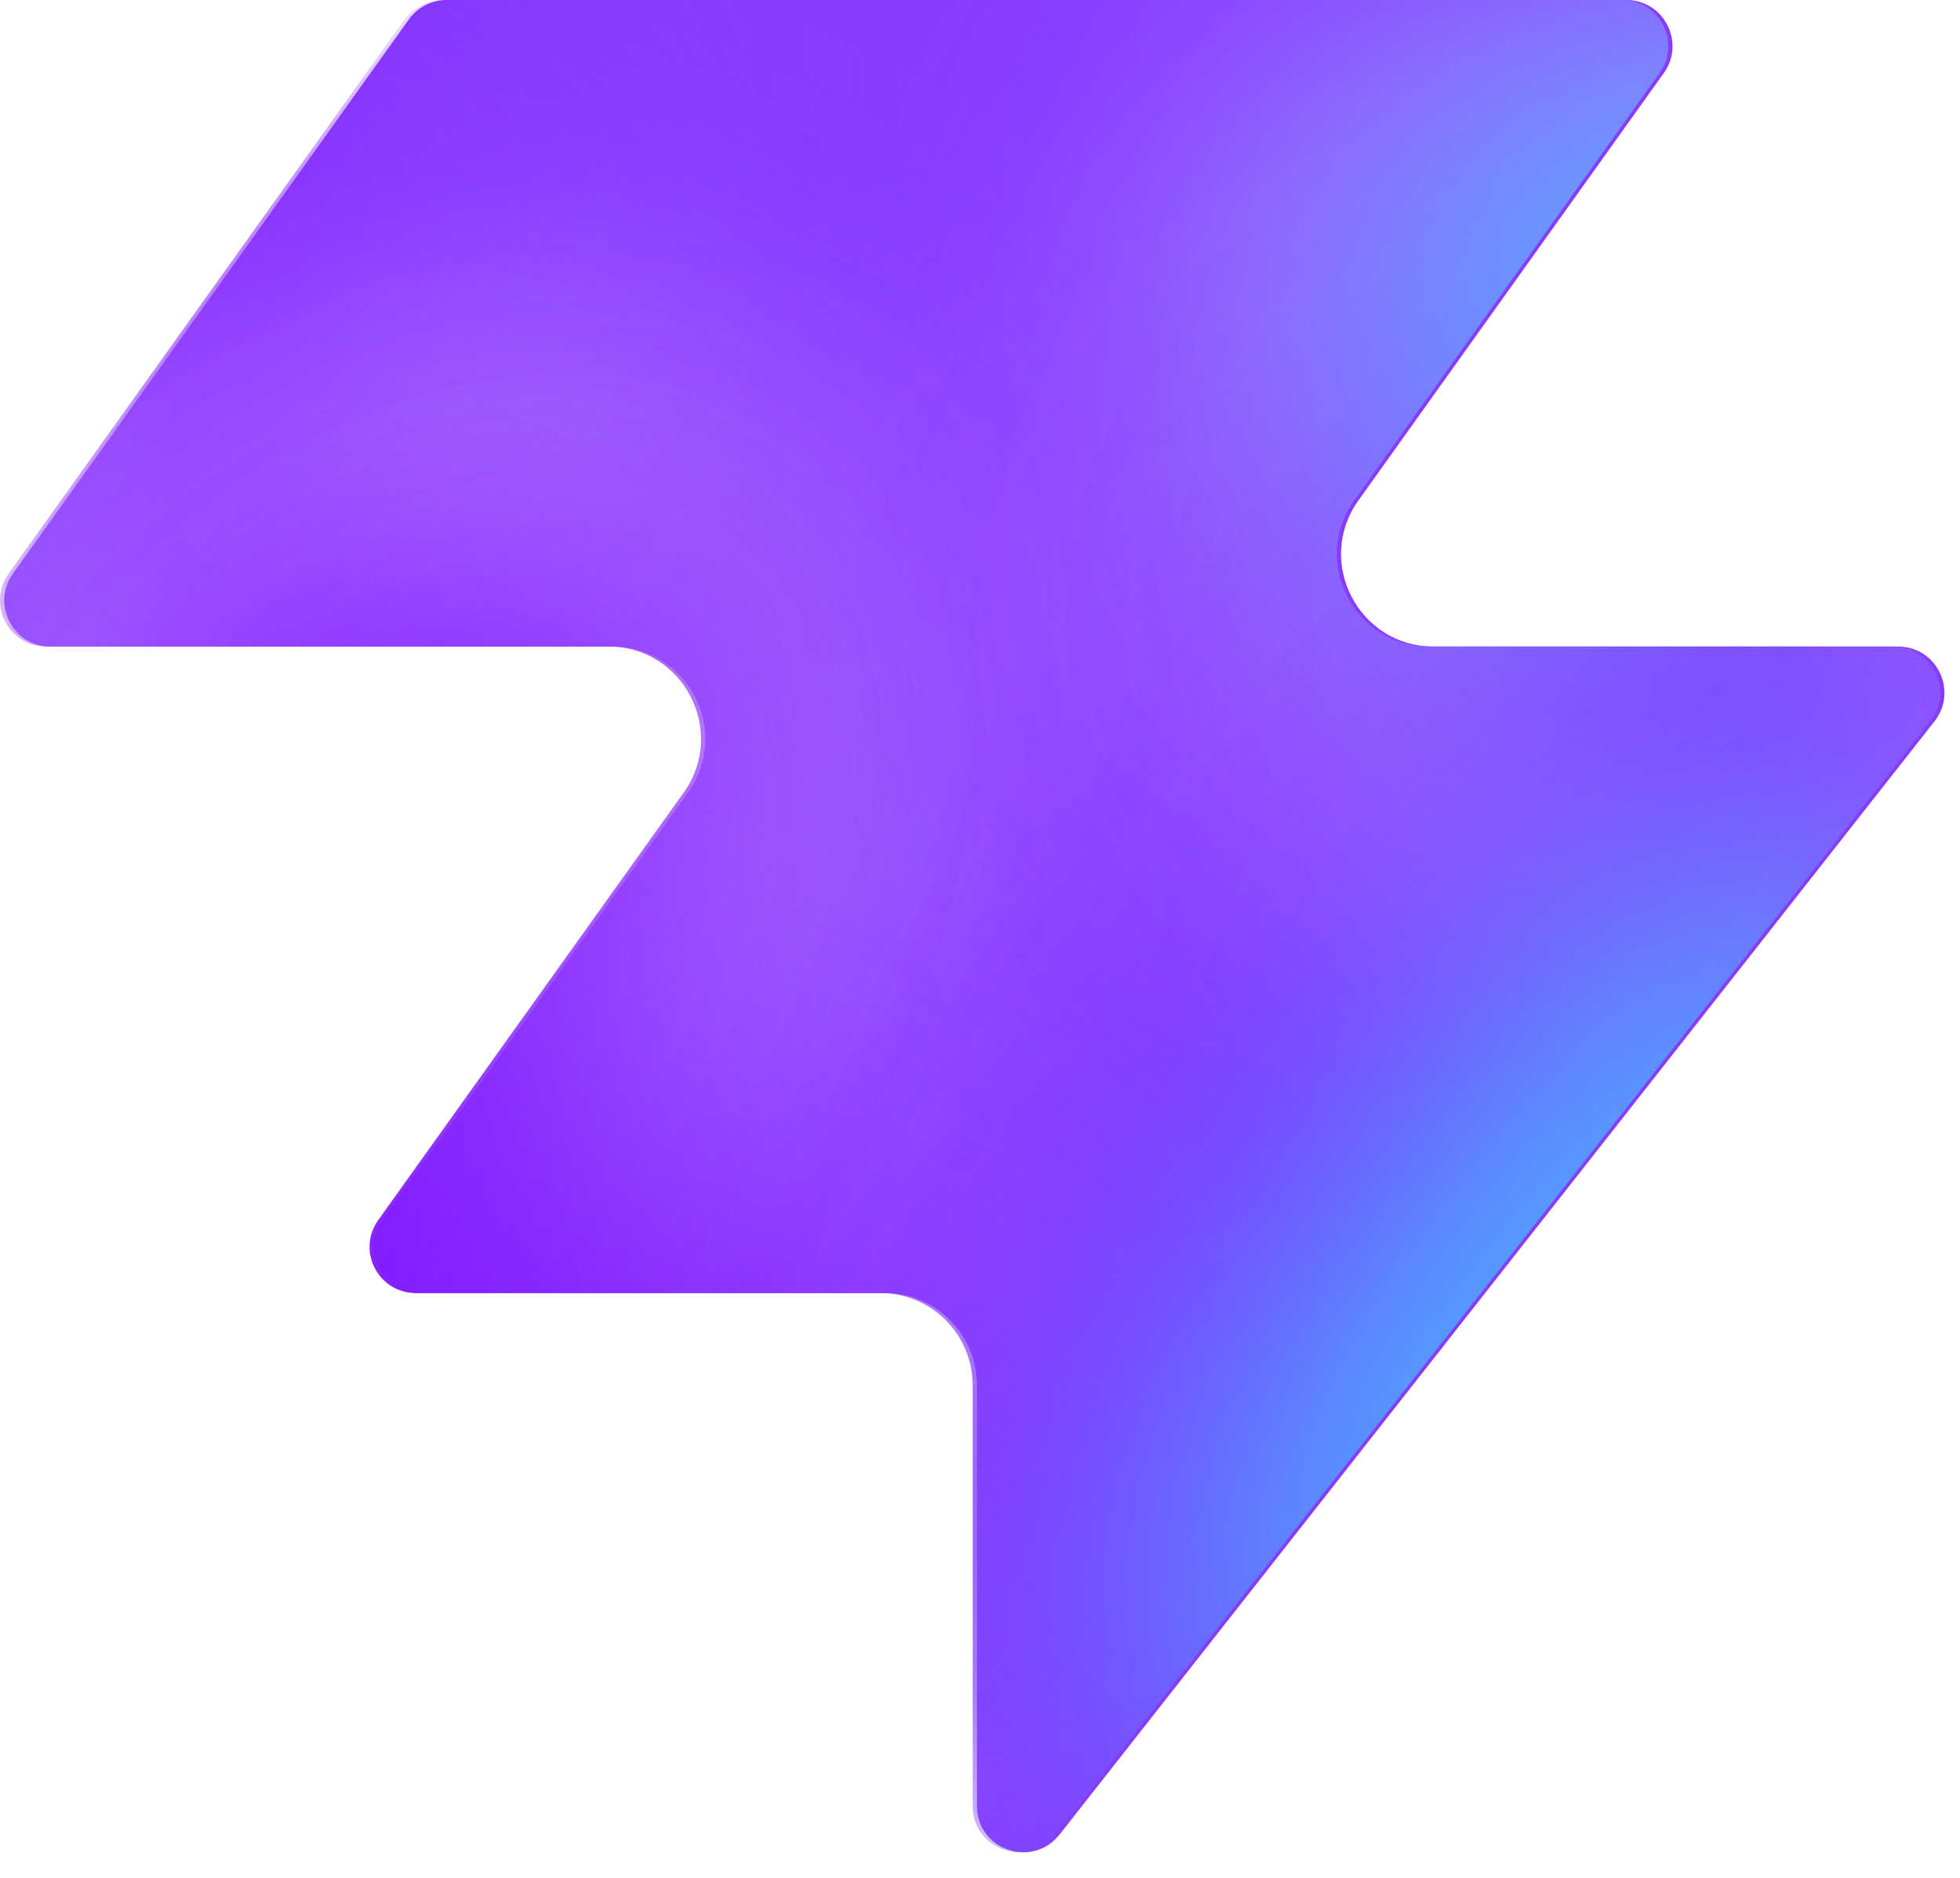
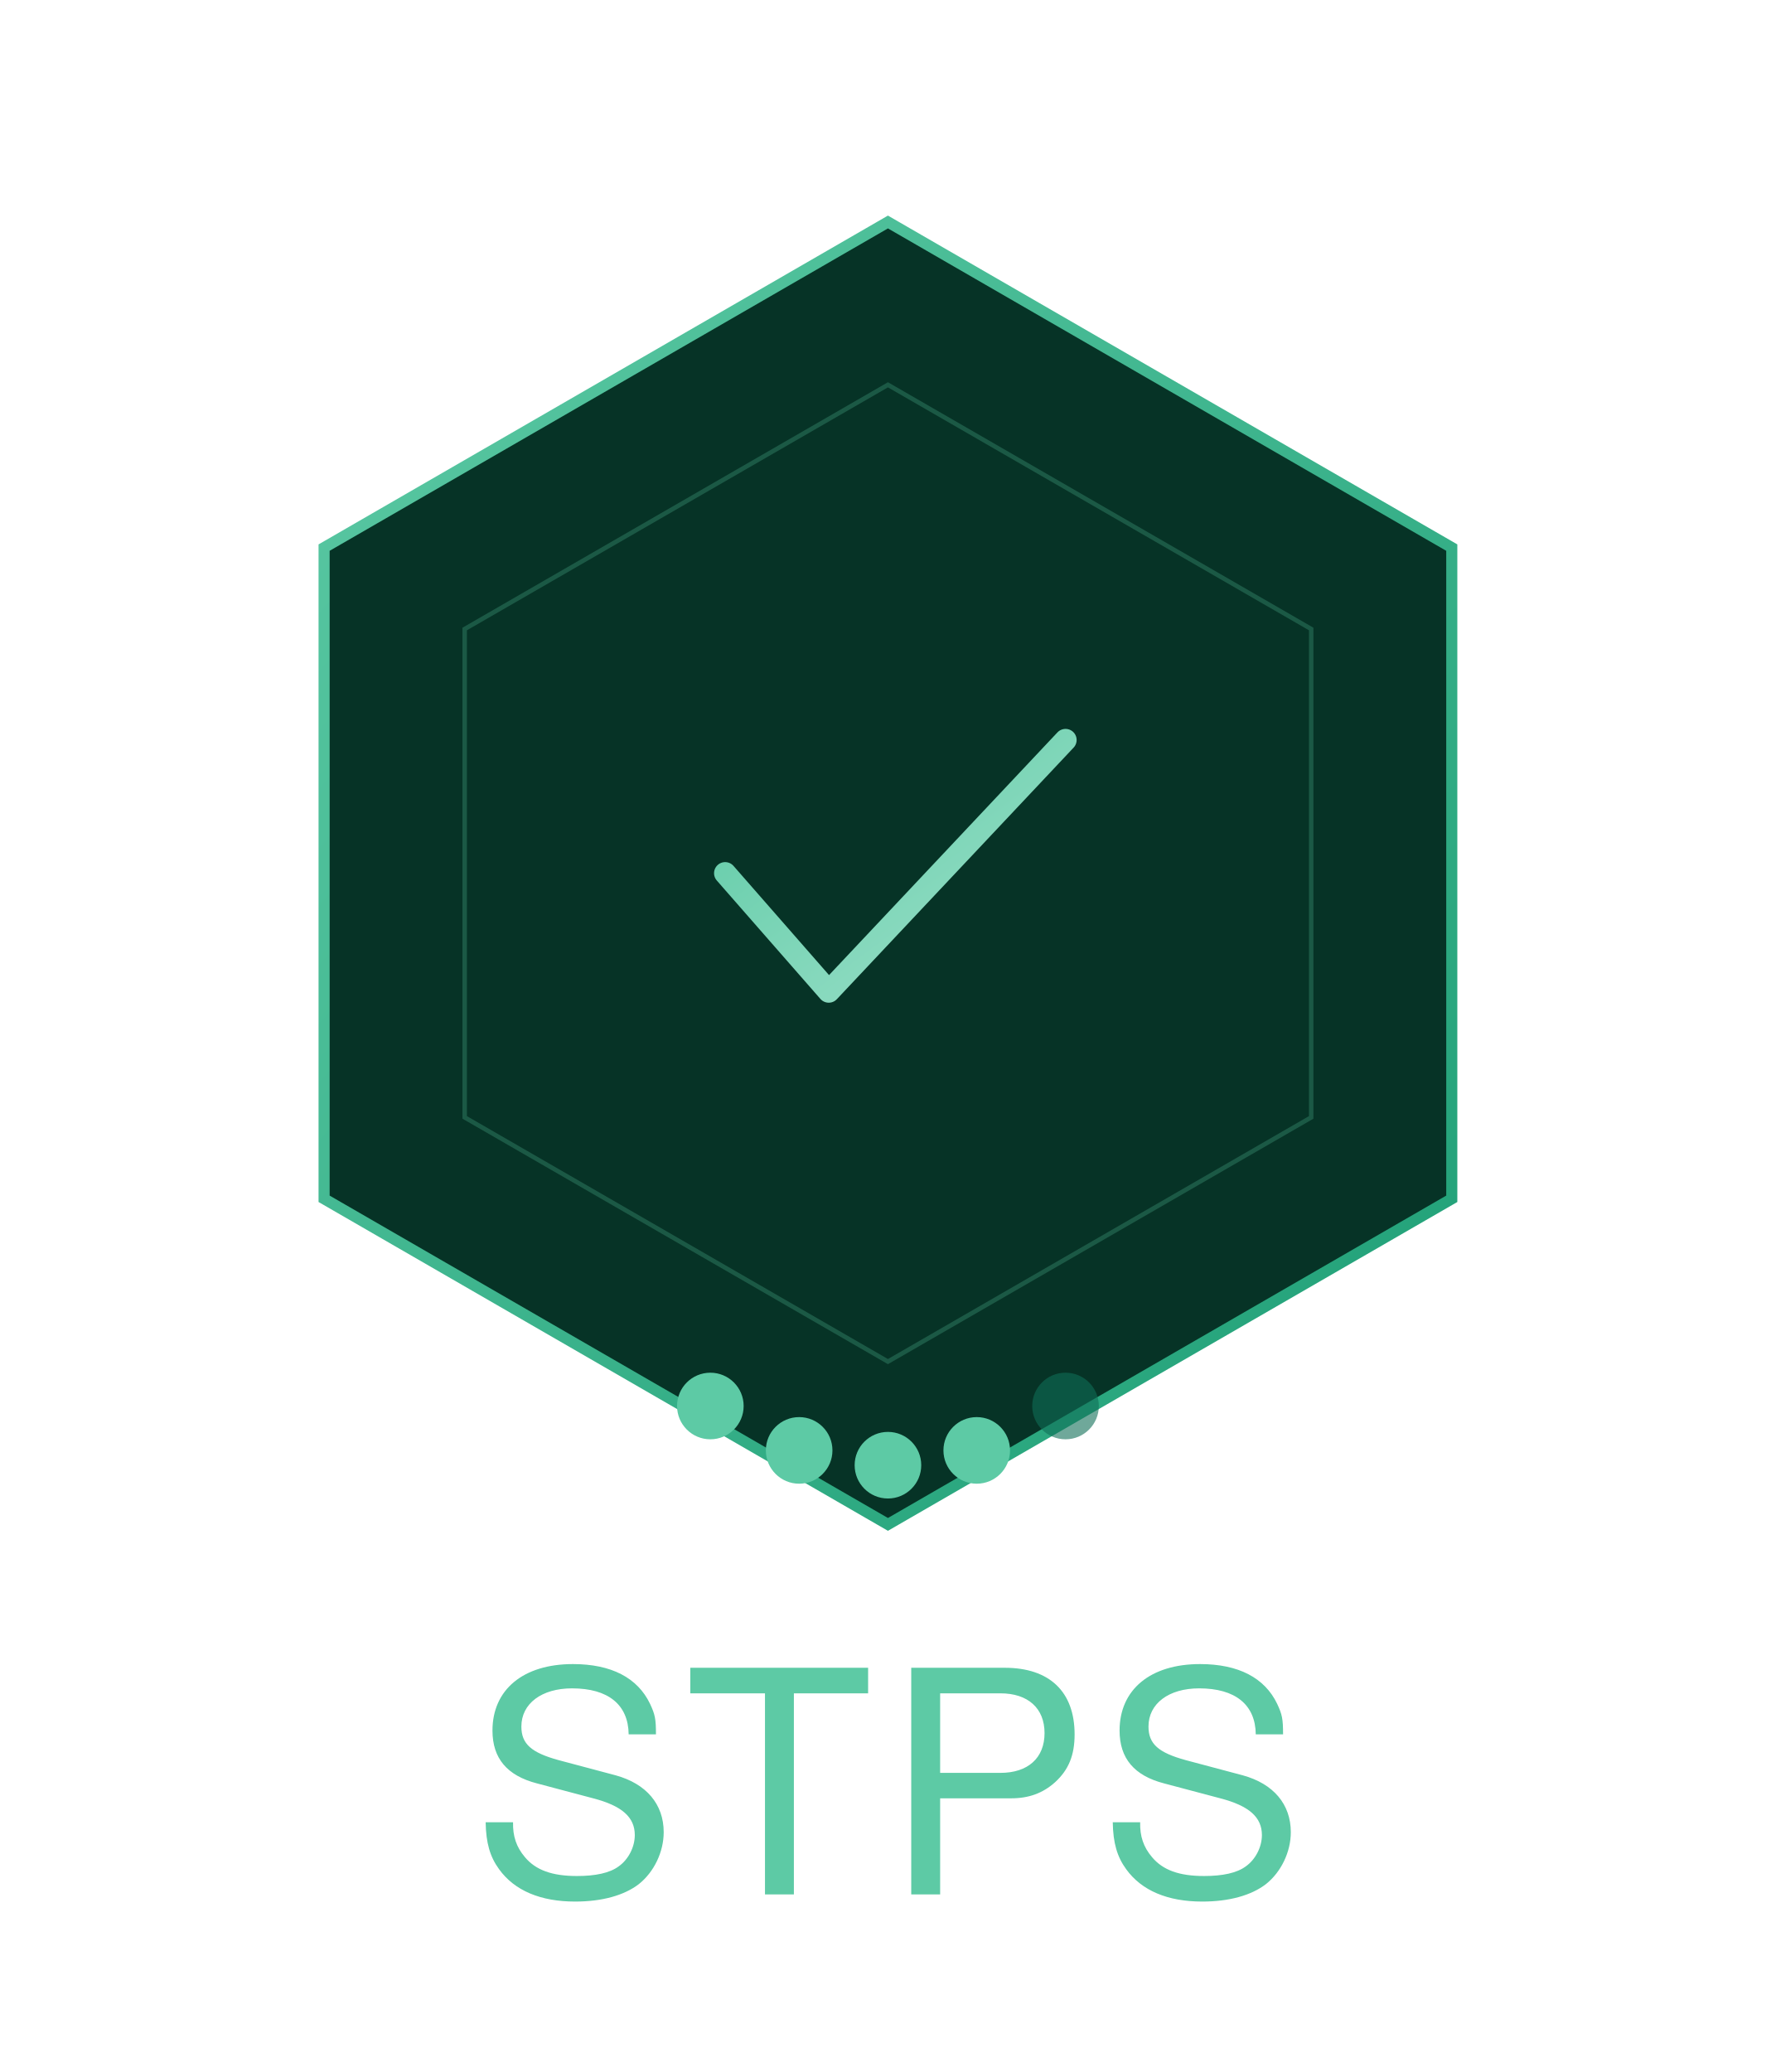
- <svg xmlns="http://www.w3.org/2000/svg" width="48" height="46" fill="none" viewBox="0 0 48 46">
-   <path fill="#863bff" d="M25.946 44.938c-.664.845-2.021.375-2.021-.698V33.937a2.26 2.26 0 0 0-2.262-2.262H10.287c-.92 0-1.456-1.04-.92-1.788l7.48-10.471c1.07-1.497 0-3.578-1.842-3.578H1.237c-.92 0-1.456-1.04-.92-1.788L10.013.474c.214-.297.556-.474.92-.474h28.894c.92 0 1.456 1.04.92 1.788l-7.48 10.471c-1.07 1.498 0 3.579 1.842 3.579h11.377c.943 0 1.473 1.088.89 1.83L25.947 44.94z" style="fill:#863bff;fill:color(display-p3 .525 .23 1);fill-opacity:1" />
-   <mask id="a" width="48" height="46" x="0" y="0" maskUnits="userSpaceOnUse" style="mask-type:alpha">
-     <path fill="#000" d="M25.842 44.938c-.664.844-2.021.375-2.021-.698V33.937a2.26 2.26 0 0 0-2.262-2.262H10.183c-.92 0-1.456-1.04-.92-1.788l7.48-10.471c1.07-1.498 0-3.579-1.842-3.579H1.133c-.92 0-1.456-1.04-.92-1.787L9.91.473c.214-.297.556-.474.92-.474h28.894c.92 0 1.456 1.04.92 1.788l-7.48 10.471c-1.07 1.498 0 3.578 1.842 3.578h11.377c.943 0 1.473 1.088.89 1.832L25.843 44.94z" style="fill:#000;fill-opacity:1" />
-   </mask>
-   <g mask="url(#a)">
-     <g filter="url(#b)">
-       <ellipse cx="5.508" cy="14.704" fill="#ede6ff" rx="5.508" ry="14.704" style="fill:#ede6ff;fill:color(display-p3 .927 .903 1);fill-opacity:1" transform="matrix(.00324 1 1 -.00324 -4.47 31.516)" />
-     </g>
-     <g filter="url(#c)">
-       <ellipse cx="10.399" cy="29.851" fill="#ede6ff" rx="10.399" ry="29.851" style="fill:#ede6ff;fill:color(display-p3 .927 .903 1);fill-opacity:1" transform="matrix(.00324 1 1 -.00324 -39.328 7.883)" />
-     </g>
-     <g filter="url(#d)">
-       <ellipse cx="5.508" cy="30.487" fill="#7e14ff" rx="5.508" ry="30.487" style="fill:#7e14ff;fill:color(display-p3 .492 .077 1);fill-opacity:1" transform="rotate(89.814 -25.913 -14.639)scale(1 -1)" />
-     </g>
-     <g filter="url(#e)">
-       <ellipse cx="5.508" cy="30.599" fill="#7e14ff" rx="5.508" ry="30.599" style="fill:#7e14ff;fill:color(display-p3 .492 .077 1);fill-opacity:1" transform="rotate(89.814 -32.644 -3.334)scale(1 -1)" />
-     </g>
-     <g filter="url(#f)">
-       <ellipse cx="5.508" cy="30.599" fill="#7e14ff" rx="5.508" ry="30.599" style="fill:#7e14ff;fill:color(display-p3 .492 .077 1);fill-opacity:1" transform="matrix(.00324 1 1 -.00324 -34.34 30.47)" />
-     </g>
-     <g filter="url(#g)">
-       <ellipse cx="14.072" cy="22.078" fill="#ede6ff" rx="14.072" ry="22.078" style="fill:#ede6ff;fill:color(display-p3 .927 .903 1);fill-opacity:1" transform="rotate(93.35 24.506 48.493)scale(-1 1)" />
-     </g>
-     <g filter="url(#h)">
-       <ellipse cx="3.47" cy="21.501" fill="#7e14ff" rx="3.47" ry="21.501" style="fill:#7e14ff;fill:color(display-p3 .492 .077 1);fill-opacity:1" transform="rotate(89.009 28.708 47.59)scale(-1 1)" />
-     </g>
-     <g filter="url(#i)">
-       <ellipse cx="3.47" cy="21.501" fill="#7e14ff" rx="3.47" ry="21.501" style="fill:#7e14ff;fill:color(display-p3 .492 .077 1);fill-opacity:1" transform="rotate(89.009 28.708 47.59)scale(-1 1)" />
-     </g>
-     <g filter="url(#j)">
-       <ellipse cx=".387" cy="8.972" fill="#7e14ff" rx="4.407" ry="29.108" style="fill:#7e14ff;fill:color(display-p3 .492 .077 1);fill-opacity:1" transform="rotate(39.51 .387 8.972)" />
-     </g>
-     <g filter="url(#k)">
-       <ellipse cx="47.523" cy="-6.092" fill="#7e14ff" rx="4.407" ry="29.108" style="fill:#7e14ff;fill:color(display-p3 .492 .077 1);fill-opacity:1" transform="rotate(37.892 47.523 -6.092)" />
-     </g>
-     <g filter="url(#l)">
-       <ellipse cx="41.412" cy="6.333" fill="#47bfff" rx="5.971" ry="9.665" style="fill:#47bfff;fill:color(display-p3 .28 .748 1);fill-opacity:1" transform="rotate(37.892 41.412 6.333)" />
-     </g>
-     <g filter="url(#m)">
-       <ellipse cx="-1.879" cy="38.332" fill="#7e14ff" rx="4.407" ry="29.108" style="fill:#7e14ff;fill:color(display-p3 .492 .077 1);fill-opacity:1" transform="rotate(37.892 -1.88 38.332)" />
-     </g>
-     <g filter="url(#n)">
-       <ellipse cx="-1.879" cy="38.332" fill="#7e14ff" rx="4.407" ry="29.108" style="fill:#7e14ff;fill:color(display-p3 .492 .077 1);fill-opacity:1" transform="rotate(37.892 -1.88 38.332)" />
-     </g>
-     <g filter="url(#o)">
-       <ellipse cx="35.651" cy="29.907" fill="#7e14ff" rx="4.407" ry="29.108" style="fill:#7e14ff;fill:color(display-p3 .492 .077 1);fill-opacity:1" transform="rotate(37.892 35.651 29.907)" />
-     </g>
-     <g filter="url(#p)">
-       <ellipse cx="38.418" cy="32.4" fill="#47bfff" rx="5.971" ry="15.297" style="fill:#47bfff;fill:color(display-p3 .28 .748 1);fill-opacity:1" transform="rotate(37.892 38.418 32.4)" />
-     </g>
+ <svg xmlns="http://www.w3.org/2000/svg" width="240" height="280" viewBox="0 0 240 280" role="img">
+   <defs>
+     <linearGradient id="hexStroke" x1="0%" y1="0%" x2="100%" y2="100%">
+       <stop offset="0%" stop-color="#5DCAA5" />
+       <stop offset="100%" stop-color="#1D9E75" />
+     </linearGradient>
+     <linearGradient id="checkGrad" x1="0%" y1="0%" x2="100%" y2="100%">
+       <stop offset="0%" stop-color="#5DCAA5" />
+       <stop offset="100%" stop-color="#9FE1CB" />
+     </linearGradient>
+   </defs>
+   <g transform="translate(120, 118)">
+     <polygon points="0,-88 76.2,-44 76.2,44 0,88 -76.2,44 -76.2,-44" fill="#063326" />
+     <polygon points="0,-88 76.2,-44 76.2,44 0,88 -76.2,44 -76.2,-44" fill="none" stroke="url(#hexStroke)" stroke-width="1.5" />
+     <polygon points="0,-66 57.2,-33 57.2,33 0,66 -57.2,33 -57.2,-33" fill="none" stroke="#5DCAA5" stroke-width="0.6" opacity="0.25" />
+     <path d="M -22 0 L -8 16 L 24 -18" fill="none" stroke="url(#checkGrad)" stroke-width="3" stroke-linecap="round" stroke-linejoin="round" />
+     <circle cx="-24" cy="72" r="4.5" fill="#5DCAA5" />
+     <circle cx="-12" cy="78" r="4.5" fill="#5DCAA5" />
+     <circle cx="0" cy="80" r="4.5" fill="#5DCAA5" />
+     <circle cx="12" cy="78" r="4.5" fill="#5DCAA5" />
+     <circle cx="24" cy="72" r="4.5" fill="#0F6E56" opacity="0.6" />
  </g>
-   <defs>
-     <filter id="b" width="60.045" height="41.654" x="-19.77" y="16.149" color-interpolation-filters="sRGB" filterUnits="userSpaceOnUse">
-       <feFlood flood-opacity="0" result="BackgroundImageFix" />
-       <feBlend in="SourceGraphic" in2="BackgroundImageFix" result="shape" />
-       <feGaussianBlur result="effect1_foregroundBlur_2002_17158" stdDeviation="7.659" />
-     </filter>
-     <filter id="c" width="90.34" height="51.437" x="-54.613" y="-7.533" color-interpolation-filters="sRGB" filterUnits="userSpaceOnUse">
-       <feFlood flood-opacity="0" result="BackgroundImageFix" />
-       <feBlend in="SourceGraphic" in2="BackgroundImageFix" result="shape" />
-       <feGaussianBlur result="effect1_foregroundBlur_2002_17158" stdDeviation="7.659" />
-     </filter>
-     <filter id="d" width="79.355" height="29.4" x="-49.64" y="2.03" color-interpolation-filters="sRGB" filterUnits="userSpaceOnUse">
-       <feFlood flood-opacity="0" result="BackgroundImageFix" />
-       <feBlend in="SourceGraphic" in2="BackgroundImageFix" result="shape" />
-       <feGaussianBlur result="effect1_foregroundBlur_2002_17158" stdDeviation="4.596" />
-     </filter>
-     <filter id="e" width="79.579" height="29.4" x="-45.045" y="20.029" color-interpolation-filters="sRGB" filterUnits="userSpaceOnUse">
-       <feFlood flood-opacity="0" result="BackgroundImageFix" />
-       <feBlend in="SourceGraphic" in2="BackgroundImageFix" result="shape" />
-       <feGaussianBlur result="effect1_foregroundBlur_2002_17158" stdDeviation="4.596" />
-     </filter>
-     <filter id="f" width="79.579" height="29.4" x="-43.513" y="21.178" color-interpolation-filters="sRGB" filterUnits="userSpaceOnUse">
-       <feFlood flood-opacity="0" result="BackgroundImageFix" />
-       <feBlend in="SourceGraphic" in2="BackgroundImageFix" result="shape" />
-       <feGaussianBlur result="effect1_foregroundBlur_2002_17158" stdDeviation="4.596" />
-     </filter>
-     <filter id="g" width="74.749" height="58.852" x="15.756" y="-17.901" color-interpolation-filters="sRGB" filterUnits="userSpaceOnUse">
-       <feFlood flood-opacity="0" result="BackgroundImageFix" />
-       <feBlend in="SourceGraphic" in2="BackgroundImageFix" result="shape" />
-       <feGaussianBlur result="effect1_foregroundBlur_2002_17158" stdDeviation="7.659" />
-     </filter>
-     <filter id="h" width="61.377" height="25.362" x="23.548" y="2.284" color-interpolation-filters="sRGB" filterUnits="userSpaceOnUse">
-       <feFlood flood-opacity="0" result="BackgroundImageFix" />
-       <feBlend in="SourceGraphic" in2="BackgroundImageFix" result="shape" />
-       <feGaussianBlur result="effect1_foregroundBlur_2002_17158" stdDeviation="4.596" />
-     </filter>
-     <filter id="i" width="61.377" height="25.362" x="23.548" y="2.284" color-interpolation-filters="sRGB" filterUnits="userSpaceOnUse">
-       <feFlood flood-opacity="0" result="BackgroundImageFix" />
-       <feBlend in="SourceGraphic" in2="BackgroundImageFix" result="shape" />
-       <feGaussianBlur result="effect1_foregroundBlur_2002_17158" stdDeviation="4.596" />
-     </filter>
-     <filter id="j" width="56.045" height="63.649" x="-27.636" y="-22.853" color-interpolation-filters="sRGB" filterUnits="userSpaceOnUse">
-       <feFlood flood-opacity="0" result="BackgroundImageFix" />
-       <feBlend in="SourceGraphic" in2="BackgroundImageFix" result="shape" />
-       <feGaussianBlur result="effect1_foregroundBlur_2002_17158" stdDeviation="4.596" />
-     </filter>
-     <filter id="k" width="54.814" height="64.646" x="20.116" y="-38.415" color-interpolation-filters="sRGB" filterUnits="userSpaceOnUse">
-       <feFlood flood-opacity="0" result="BackgroundImageFix" />
-       <feBlend in="SourceGraphic" in2="BackgroundImageFix" result="shape" />
-       <feGaussianBlur result="effect1_foregroundBlur_2002_17158" stdDeviation="4.596" />
-     </filter>
-     <filter id="l" width="33.541" height="35.313" x="24.641" y="-11.323" color-interpolation-filters="sRGB" filterUnits="userSpaceOnUse">
-       <feFlood flood-opacity="0" result="BackgroundImageFix" />
-       <feBlend in="SourceGraphic" in2="BackgroundImageFix" result="shape" />
-       <feGaussianBlur result="effect1_foregroundBlur_2002_17158" stdDeviation="4.596" />
-     </filter>
-     <filter id="m" width="54.814" height="64.646" x="-29.286" y="6.009" color-interpolation-filters="sRGB" filterUnits="userSpaceOnUse">
-       <feFlood flood-opacity="0" result="BackgroundImageFix" />
-       <feBlend in="SourceGraphic" in2="BackgroundImageFix" result="shape" />
-       <feGaussianBlur result="effect1_foregroundBlur_2002_17158" stdDeviation="4.596" />
-     </filter>
-     <filter id="n" width="54.814" height="64.646" x="-29.286" y="6.009" color-interpolation-filters="sRGB" filterUnits="userSpaceOnUse">
-       <feFlood flood-opacity="0" result="BackgroundImageFix" />
-       <feBlend in="SourceGraphic" in2="BackgroundImageFix" result="shape" />
-       <feGaussianBlur result="effect1_foregroundBlur_2002_17158" stdDeviation="4.596" />
-     </filter>
-     <filter id="o" width="54.814" height="64.646" x="8.244" y="-2.416" color-interpolation-filters="sRGB" filterUnits="userSpaceOnUse">
-       <feFlood flood-opacity="0" result="BackgroundImageFix" />
-       <feBlend in="SourceGraphic" in2="BackgroundImageFix" result="shape" />
-       <feGaussianBlur result="effect1_foregroundBlur_2002_17158" stdDeviation="4.596" />
-     </filter>
-     <filter id="p" width="39.409" height="43.623" x="18.713" y="10.588" color-interpolation-filters="sRGB" filterUnits="userSpaceOnUse">
-       <feFlood flood-opacity="0" result="BackgroundImageFix" />
-       <feBlend in="SourceGraphic" in2="BackgroundImageFix" result="shape" />
-       <feGaussianBlur result="effect1_foregroundBlur_2002_17158" stdDeviation="4.596" />
-     </filter>
-   </defs>
+   <text x="120" y="256" font-family="'Helvetica Neue', Helvetica, Arial, sans-serif" font-size="42" font-weight="500" letter-spacing="2" fill="#5DCAA5" text-anchor="middle">STPS</text>
</svg>
